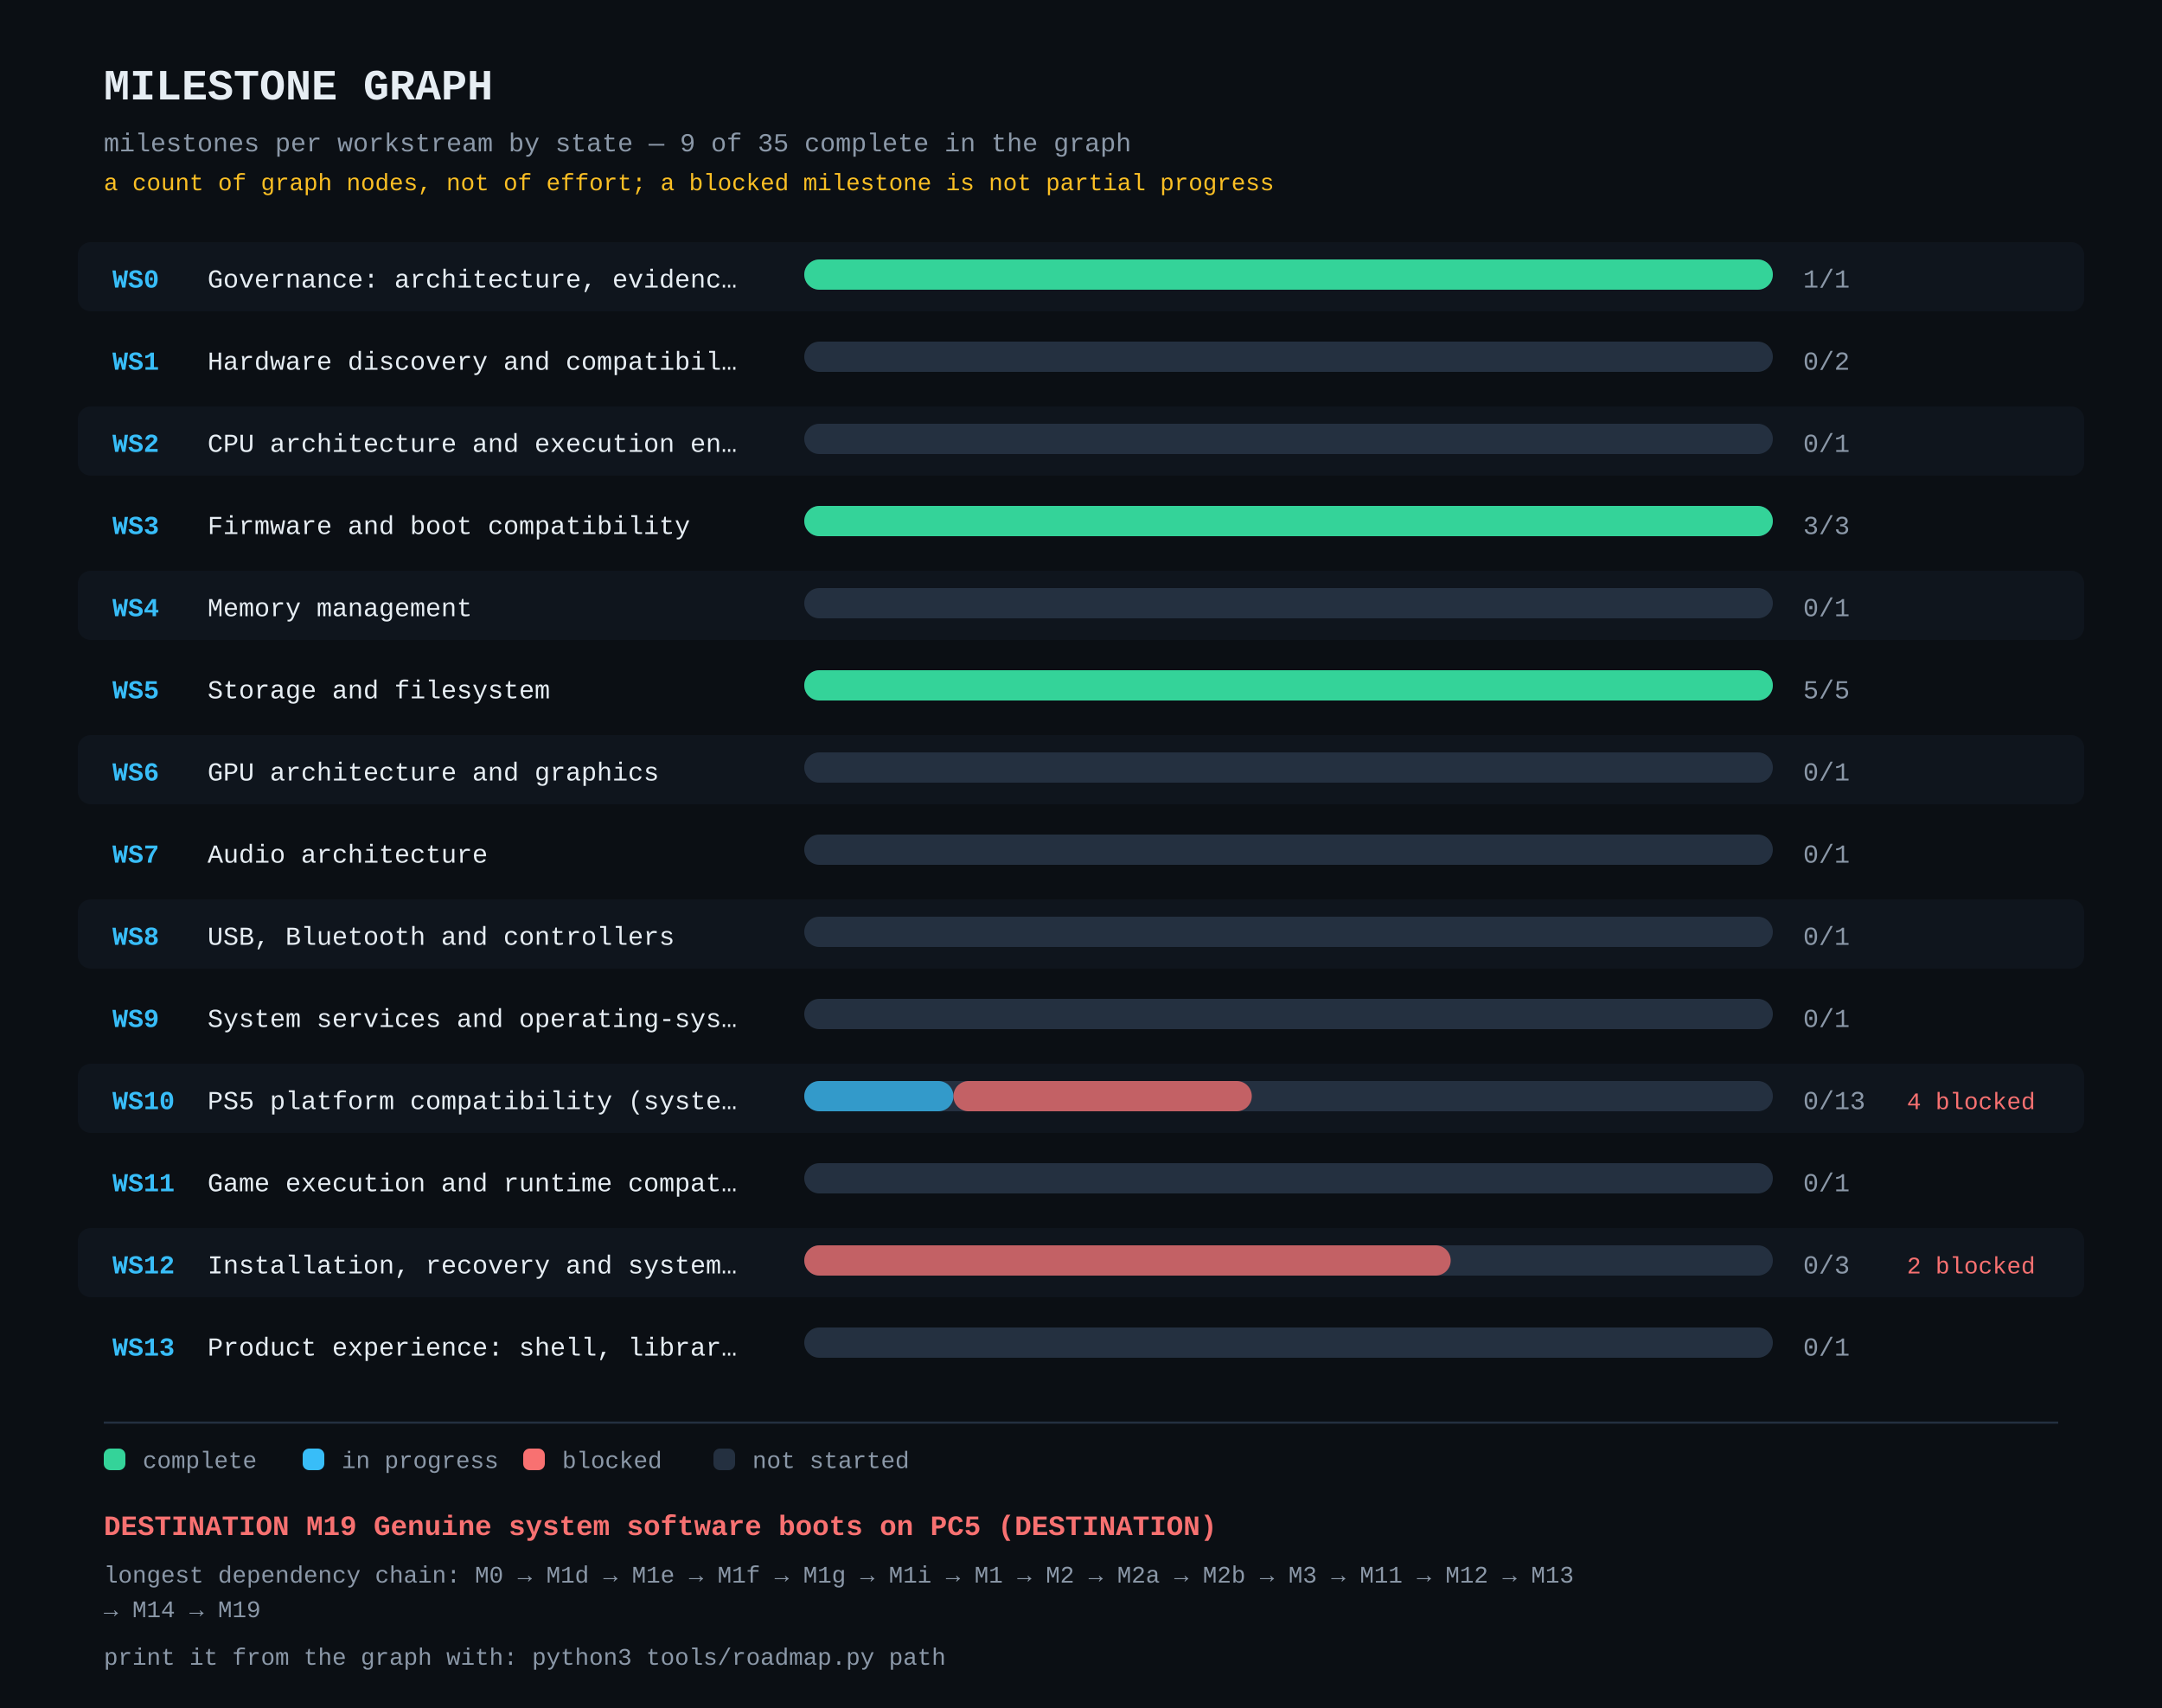
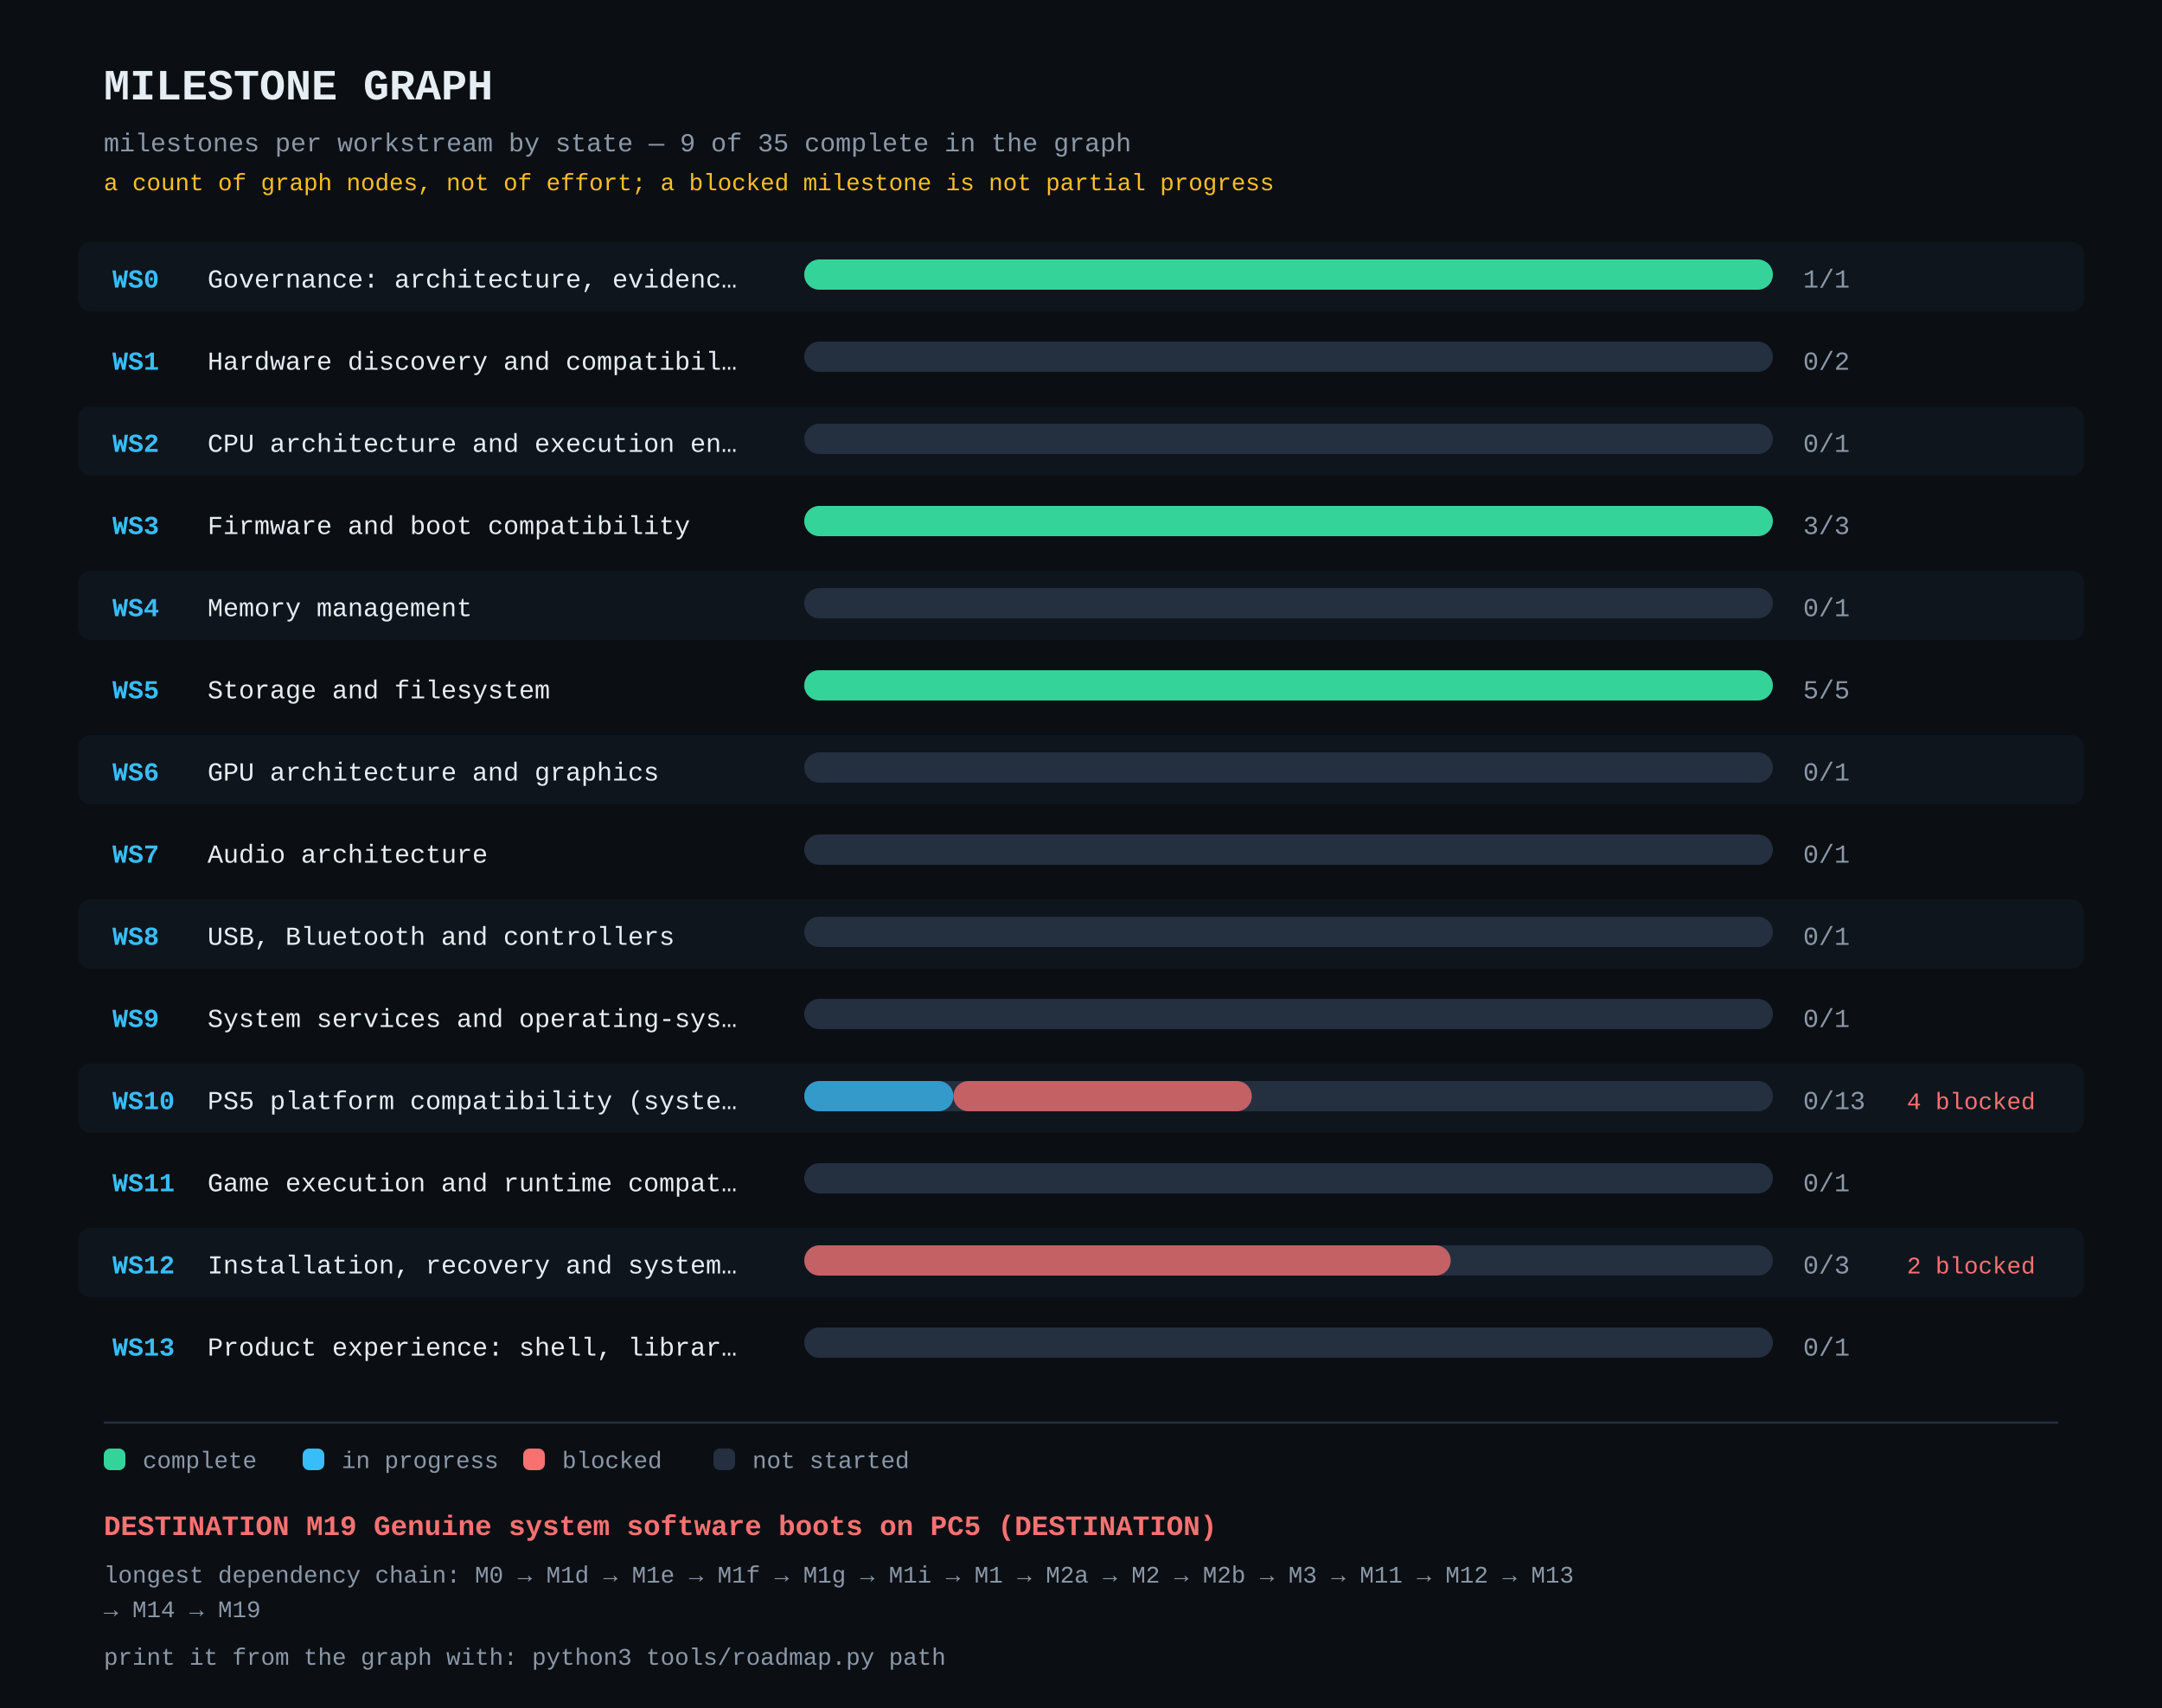
<svg xmlns="http://www.w3.org/2000/svg" width="1000" height="790" viewBox="0 0 1000 790" role="img" aria-labelledby="t d">
  <rect width="1000" height="790" fill="#0b0f14" />
  <text x="48" y="46" font-family="'JetBrains Mono','SFMono-Regular',Consolas,'Liberation Mono',Menlo,monospace" font-size="20" fill="#e6edf3" font-weight="bold" text-anchor="start">MILESTONE GRAPH</text>
  <text x="48" y="70" font-family="'JetBrains Mono','SFMono-Regular',Consolas,'Liberation Mono',Menlo,monospace" font-size="12" fill="#8b98a8" font-weight="normal" text-anchor="start">milestones per workstream by state — 9 of 35 complete in the graph</text>
  <text x="48" y="88" font-family="'JetBrains Mono','SFMono-Regular',Consolas,'Liberation Mono',Menlo,monospace" font-size="11" fill="#fbbf24" font-weight="normal" text-anchor="start">a count of graph nodes, not of effort; a blocked milestone is not partial progress</text>
  <rect x="36" y="112" width="928" height="32" rx="6" fill="#0f151d" stroke="none" />
  <text x="52" y="133" font-family="'JetBrains Mono','SFMono-Regular',Consolas,'Liberation Mono',Menlo,monospace" font-size="12" fill="#38bdf8" font-weight="bold" text-anchor="start">WS0</text>
  <text x="96" y="133" font-family="'JetBrains Mono','SFMono-Regular',Consolas,'Liberation Mono',Menlo,monospace" font-size="12" fill="#e6edf3" font-weight="normal" text-anchor="start">Governance: architecture, evidenc…</text>
  <rect x="372" y="120" width="448" height="14" rx="7" fill="#243040" />
  <rect x="372" y="120" width="448" height="14" rx="7" fill="#34d399" fill-opacity="1" />
  <text x="834" y="133" font-family="'JetBrains Mono','SFMono-Regular',Consolas,'Liberation Mono',Menlo,monospace" font-size="12" fill="#8b98a8" font-weight="normal" text-anchor="start">1/1</text>
  <text x="52" y="171" font-family="'JetBrains Mono','SFMono-Regular',Consolas,'Liberation Mono',Menlo,monospace" font-size="12" fill="#38bdf8" font-weight="bold" text-anchor="start">WS1</text>
  <text x="96" y="171" font-family="'JetBrains Mono','SFMono-Regular',Consolas,'Liberation Mono',Menlo,monospace" font-size="12" fill="#e6edf3" font-weight="normal" text-anchor="start">Hardware discovery and compatibil…</text>
  <rect x="372" y="158" width="448" height="14" rx="7" fill="#243040" />
  <text x="834" y="171" font-family="'JetBrains Mono','SFMono-Regular',Consolas,'Liberation Mono',Menlo,monospace" font-size="12" fill="#8b98a8" font-weight="normal" text-anchor="start">0/2</text>
  <rect x="36" y="188" width="928" height="32" rx="6" fill="#0f151d" stroke="none" />
  <text x="52" y="209" font-family="'JetBrains Mono','SFMono-Regular',Consolas,'Liberation Mono',Menlo,monospace" font-size="12" fill="#38bdf8" font-weight="bold" text-anchor="start">WS2</text>
  <text x="96" y="209" font-family="'JetBrains Mono','SFMono-Regular',Consolas,'Liberation Mono',Menlo,monospace" font-size="12" fill="#e6edf3" font-weight="normal" text-anchor="start">CPU architecture and execution en…</text>
  <rect x="372" y="196" width="448" height="14" rx="7" fill="#243040" />
  <text x="834" y="209" font-family="'JetBrains Mono','SFMono-Regular',Consolas,'Liberation Mono',Menlo,monospace" font-size="12" fill="#8b98a8" font-weight="normal" text-anchor="start">0/1</text>
  <text x="52" y="247" font-family="'JetBrains Mono','SFMono-Regular',Consolas,'Liberation Mono',Menlo,monospace" font-size="12" fill="#38bdf8" font-weight="bold" text-anchor="start">WS3</text>
  <text x="96" y="247" font-family="'JetBrains Mono','SFMono-Regular',Consolas,'Liberation Mono',Menlo,monospace" font-size="12" fill="#e6edf3" font-weight="normal" text-anchor="start">Firmware and boot compatibility</text>
  <rect x="372" y="234" width="448" height="14" rx="7" fill="#243040" />
  <rect x="372" y="234" width="448" height="14" rx="7" fill="#34d399" fill-opacity="1" />
  <text x="834" y="247" font-family="'JetBrains Mono','SFMono-Regular',Consolas,'Liberation Mono',Menlo,monospace" font-size="12" fill="#8b98a8" font-weight="normal" text-anchor="start">3/3</text>
  <rect x="36" y="264" width="928" height="32" rx="6" fill="#0f151d" stroke="none" />
  <text x="52" y="285" font-family="'JetBrains Mono','SFMono-Regular',Consolas,'Liberation Mono',Menlo,monospace" font-size="12" fill="#38bdf8" font-weight="bold" text-anchor="start">WS4</text>
  <text x="96" y="285" font-family="'JetBrains Mono','SFMono-Regular',Consolas,'Liberation Mono',Menlo,monospace" font-size="12" fill="#e6edf3" font-weight="normal" text-anchor="start">Memory management</text>
  <rect x="372" y="272" width="448" height="14" rx="7" fill="#243040" />
  <text x="834" y="285" font-family="'JetBrains Mono','SFMono-Regular',Consolas,'Liberation Mono',Menlo,monospace" font-size="12" fill="#8b98a8" font-weight="normal" text-anchor="start">0/1</text>
  <text x="52" y="323" font-family="'JetBrains Mono','SFMono-Regular',Consolas,'Liberation Mono',Menlo,monospace" font-size="12" fill="#38bdf8" font-weight="bold" text-anchor="start">WS5</text>
  <text x="96" y="323" font-family="'JetBrains Mono','SFMono-Regular',Consolas,'Liberation Mono',Menlo,monospace" font-size="12" fill="#e6edf3" font-weight="normal" text-anchor="start">Storage and filesystem</text>
  <rect x="372" y="310" width="448" height="14" rx="7" fill="#243040" />
  <rect x="372" y="310" width="448" height="14" rx="7" fill="#34d399" fill-opacity="1" />
  <text x="834" y="323" font-family="'JetBrains Mono','SFMono-Regular',Consolas,'Liberation Mono',Menlo,monospace" font-size="12" fill="#8b98a8" font-weight="normal" text-anchor="start">5/5</text>
  <rect x="36" y="340" width="928" height="32" rx="6" fill="#0f151d" stroke="none" />
  <text x="52" y="361" font-family="'JetBrains Mono','SFMono-Regular',Consolas,'Liberation Mono',Menlo,monospace" font-size="12" fill="#38bdf8" font-weight="bold" text-anchor="start">WS6</text>
  <text x="96" y="361" font-family="'JetBrains Mono','SFMono-Regular',Consolas,'Liberation Mono',Menlo,monospace" font-size="12" fill="#e6edf3" font-weight="normal" text-anchor="start">GPU architecture and graphics</text>
  <rect x="372" y="348" width="448" height="14" rx="7" fill="#243040" />
  <text x="834" y="361" font-family="'JetBrains Mono','SFMono-Regular',Consolas,'Liberation Mono',Menlo,monospace" font-size="12" fill="#8b98a8" font-weight="normal" text-anchor="start">0/1</text>
  <text x="52" y="399" font-family="'JetBrains Mono','SFMono-Regular',Consolas,'Liberation Mono',Menlo,monospace" font-size="12" fill="#38bdf8" font-weight="bold" text-anchor="start">WS7</text>
  <text x="96" y="399" font-family="'JetBrains Mono','SFMono-Regular',Consolas,'Liberation Mono',Menlo,monospace" font-size="12" fill="#e6edf3" font-weight="normal" text-anchor="start">Audio architecture</text>
  <rect x="372" y="386" width="448" height="14" rx="7" fill="#243040" />
  <text x="834" y="399" font-family="'JetBrains Mono','SFMono-Regular',Consolas,'Liberation Mono',Menlo,monospace" font-size="12" fill="#8b98a8" font-weight="normal" text-anchor="start">0/1</text>
  <rect x="36" y="416" width="928" height="32" rx="6" fill="#0f151d" stroke="none" />
  <text x="52" y="437" font-family="'JetBrains Mono','SFMono-Regular',Consolas,'Liberation Mono',Menlo,monospace" font-size="12" fill="#38bdf8" font-weight="bold" text-anchor="start">WS8</text>
  <text x="96" y="437" font-family="'JetBrains Mono','SFMono-Regular',Consolas,'Liberation Mono',Menlo,monospace" font-size="12" fill="#e6edf3" font-weight="normal" text-anchor="start">USB, Bluetooth and controllers</text>
  <rect x="372" y="424" width="448" height="14" rx="7" fill="#243040" />
  <text x="834" y="437" font-family="'JetBrains Mono','SFMono-Regular',Consolas,'Liberation Mono',Menlo,monospace" font-size="12" fill="#8b98a8" font-weight="normal" text-anchor="start">0/1</text>
  <text x="52" y="475" font-family="'JetBrains Mono','SFMono-Regular',Consolas,'Liberation Mono',Menlo,monospace" font-size="12" fill="#38bdf8" font-weight="bold" text-anchor="start">WS9</text>
  <text x="96" y="475" font-family="'JetBrains Mono','SFMono-Regular',Consolas,'Liberation Mono',Menlo,monospace" font-size="12" fill="#e6edf3" font-weight="normal" text-anchor="start">System services and operating-sys…</text>
  <rect x="372" y="462" width="448" height="14" rx="7" fill="#243040" />
  <text x="834" y="475" font-family="'JetBrains Mono','SFMono-Regular',Consolas,'Liberation Mono',Menlo,monospace" font-size="12" fill="#8b98a8" font-weight="normal" text-anchor="start">0/1</text>
  <rect x="36" y="492" width="928" height="32" rx="6" fill="#0f151d" stroke="none" />
  <text x="52" y="513" font-family="'JetBrains Mono','SFMono-Regular',Consolas,'Liberation Mono',Menlo,monospace" font-size="12" fill="#38bdf8" font-weight="bold" text-anchor="start">WS10</text>
  <text x="96" y="513" font-family="'JetBrains Mono','SFMono-Regular',Consolas,'Liberation Mono',Menlo,monospace" font-size="12" fill="#e6edf3" font-weight="normal" text-anchor="start">PS5 platform compatibility (syste…</text>
  <rect x="372" y="500" width="448" height="14" rx="7" fill="#243040" />
  <rect x="372" y="500" width="69" height="14" rx="7" fill="#38bdf8" fill-opacity="0.75" />
  <rect x="441" y="500" width="138" height="14" rx="7" fill="#f87171" fill-opacity="0.75" />
  <text x="834" y="513" font-family="'JetBrains Mono','SFMono-Regular',Consolas,'Liberation Mono',Menlo,monospace" font-size="12" fill="#8b98a8" font-weight="normal" text-anchor="start">0/13</text>
  <text x="882" y="513" font-family="'JetBrains Mono','SFMono-Regular',Consolas,'Liberation Mono',Menlo,monospace" font-size="11" fill="#f87171" font-weight="normal" text-anchor="start">4 blocked</text>
  <text x="52" y="551" font-family="'JetBrains Mono','SFMono-Regular',Consolas,'Liberation Mono',Menlo,monospace" font-size="12" fill="#38bdf8" font-weight="bold" text-anchor="start">WS11</text>
  <text x="96" y="551" font-family="'JetBrains Mono','SFMono-Regular',Consolas,'Liberation Mono',Menlo,monospace" font-size="12" fill="#e6edf3" font-weight="normal" text-anchor="start">Game execution and runtime compat…</text>
  <rect x="372" y="538" width="448" height="14" rx="7" fill="#243040" />
  <text x="834" y="551" font-family="'JetBrains Mono','SFMono-Regular',Consolas,'Liberation Mono',Menlo,monospace" font-size="12" fill="#8b98a8" font-weight="normal" text-anchor="start">0/1</text>
  <rect x="36" y="568" width="928" height="32" rx="6" fill="#0f151d" stroke="none" />
  <text x="52" y="589" font-family="'JetBrains Mono','SFMono-Regular',Consolas,'Liberation Mono',Menlo,monospace" font-size="12" fill="#38bdf8" font-weight="bold" text-anchor="start">WS12</text>
  <text x="96" y="589" font-family="'JetBrains Mono','SFMono-Regular',Consolas,'Liberation Mono',Menlo,monospace" font-size="12" fill="#e6edf3" font-weight="normal" text-anchor="start">Installation, recovery and system…</text>
  <rect x="372" y="576" width="448" height="14" rx="7" fill="#243040" />
  <rect x="372" y="576" width="299" height="14" rx="7" fill="#f87171" fill-opacity="0.75" />
  <text x="834" y="589" font-family="'JetBrains Mono','SFMono-Regular',Consolas,'Liberation Mono',Menlo,monospace" font-size="12" fill="#8b98a8" font-weight="normal" text-anchor="start">0/3</text>
  <text x="882" y="589" font-family="'JetBrains Mono','SFMono-Regular',Consolas,'Liberation Mono',Menlo,monospace" font-size="11" fill="#f87171" font-weight="normal" text-anchor="start">2 blocked</text>
  <text x="52" y="627" font-family="'JetBrains Mono','SFMono-Regular',Consolas,'Liberation Mono',Menlo,monospace" font-size="12" fill="#38bdf8" font-weight="bold" text-anchor="start">WS13</text>
  <text x="96" y="627" font-family="'JetBrains Mono','SFMono-Regular',Consolas,'Liberation Mono',Menlo,monospace" font-size="12" fill="#e6edf3" font-weight="normal" text-anchor="start">Product experience: shell, librar…</text>
  <rect x="372" y="614" width="448" height="14" rx="7" fill="#243040" />
  <text x="834" y="627" font-family="'JetBrains Mono','SFMono-Regular',Consolas,'Liberation Mono',Menlo,monospace" font-size="12" fill="#8b98a8" font-weight="normal" text-anchor="start">0/1</text>
  <line x1="48" y1="658" x2="952" y2="658" stroke="#243040" />
  <rect x="48" y="670" width="10" height="10" rx="3" fill="#34d399" />
  <text x="66" y="679" font-family="'JetBrains Mono','SFMono-Regular',Consolas,'Liberation Mono',Menlo,monospace" font-size="11" fill="#8b98a8" font-weight="normal" text-anchor="start">complete</text>
  <rect x="140" y="670" width="10" height="10" rx="3" fill="#38bdf8" />
  <text x="158" y="679" font-family="'JetBrains Mono','SFMono-Regular',Consolas,'Liberation Mono',Menlo,monospace" font-size="11" fill="#8b98a8" font-weight="normal" text-anchor="start">in progress</text>
  <rect x="242" y="670" width="10" height="10" rx="3" fill="#f87171" />
  <text x="260" y="679" font-family="'JetBrains Mono','SFMono-Regular',Consolas,'Liberation Mono',Menlo,monospace" font-size="11" fill="#8b98a8" font-weight="normal" text-anchor="start">blocked</text>
  <rect x="330" y="670" width="10" height="10" rx="3" fill="#243040" />
  <text x="348" y="679" font-family="'JetBrains Mono','SFMono-Regular',Consolas,'Liberation Mono',Menlo,monospace" font-size="11" fill="#8b98a8" font-weight="normal" text-anchor="start">not started</text>
  <text x="48" y="710" font-family="'JetBrains Mono','SFMono-Regular',Consolas,'Liberation Mono',Menlo,monospace" font-size="13" fill="#f87171" font-weight="bold" text-anchor="start">DESTINATION  M19  Genuine system software boots on PC5 (DESTINATION)</text>
-   <text x="48" y="732" font-family="'JetBrains Mono','SFMono-Regular',Consolas,'Liberation Mono',Menlo,monospace" font-size="11" fill="#8b98a8" font-weight="normal" text-anchor="start">longest dependency chain: M0 → M1d → M1e → M1f → M1g → M1i → M1 → M2 → M2a → M2b → M3 → M11 → M12 → M13</text>
+   <text x="48" y="732" font-family="'JetBrains Mono','SFMono-Regular',Consolas,'Liberation Mono',Menlo,monospace" font-size="11" fill="#8b98a8" font-weight="normal" text-anchor="start">longest dependency chain: M0 → M1d → M1e → M1f → M1g → M1i → M1 → M2a → M2 → M2b → M3 → M11 → M12 → M13</text>
  <text x="48" y="748" font-family="'JetBrains Mono','SFMono-Regular',Consolas,'Liberation Mono',Menlo,monospace" font-size="11" fill="#8b98a8" font-weight="normal" text-anchor="start">→ M14 → M19</text>
  <text x="48" y="770" font-family="'JetBrains Mono','SFMono-Regular',Consolas,'Liberation Mono',Menlo,monospace" font-size="11" fill="#8b98a8" font-weight="normal" text-anchor="start">print it from the graph with: python3 tools/roadmap.py path</text>
</svg>
